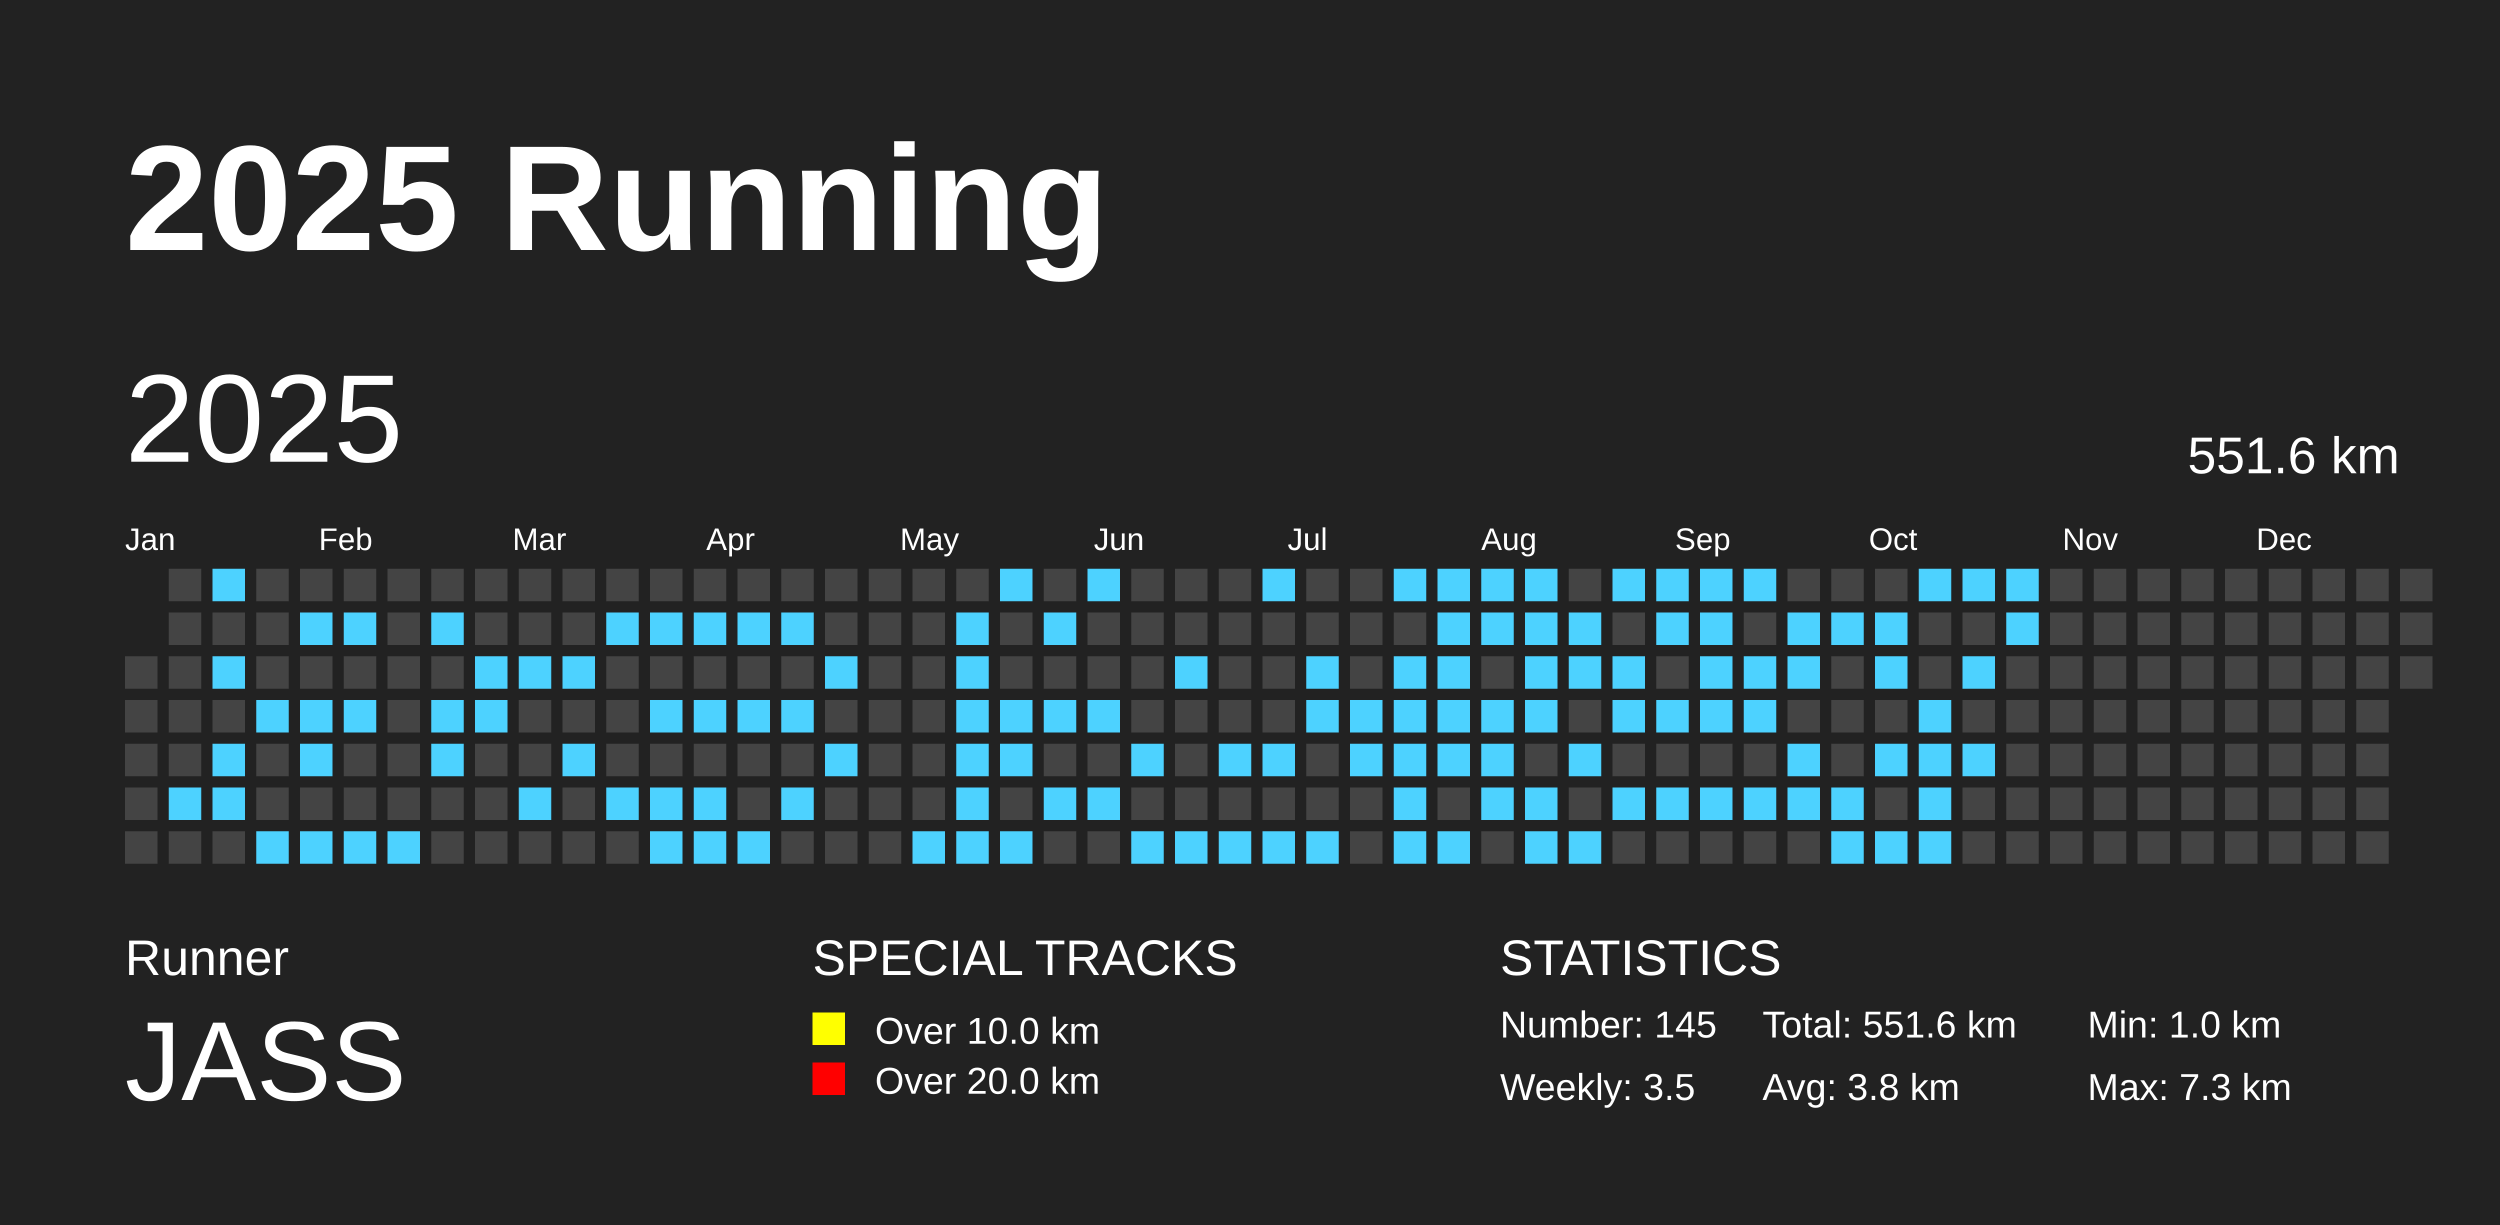
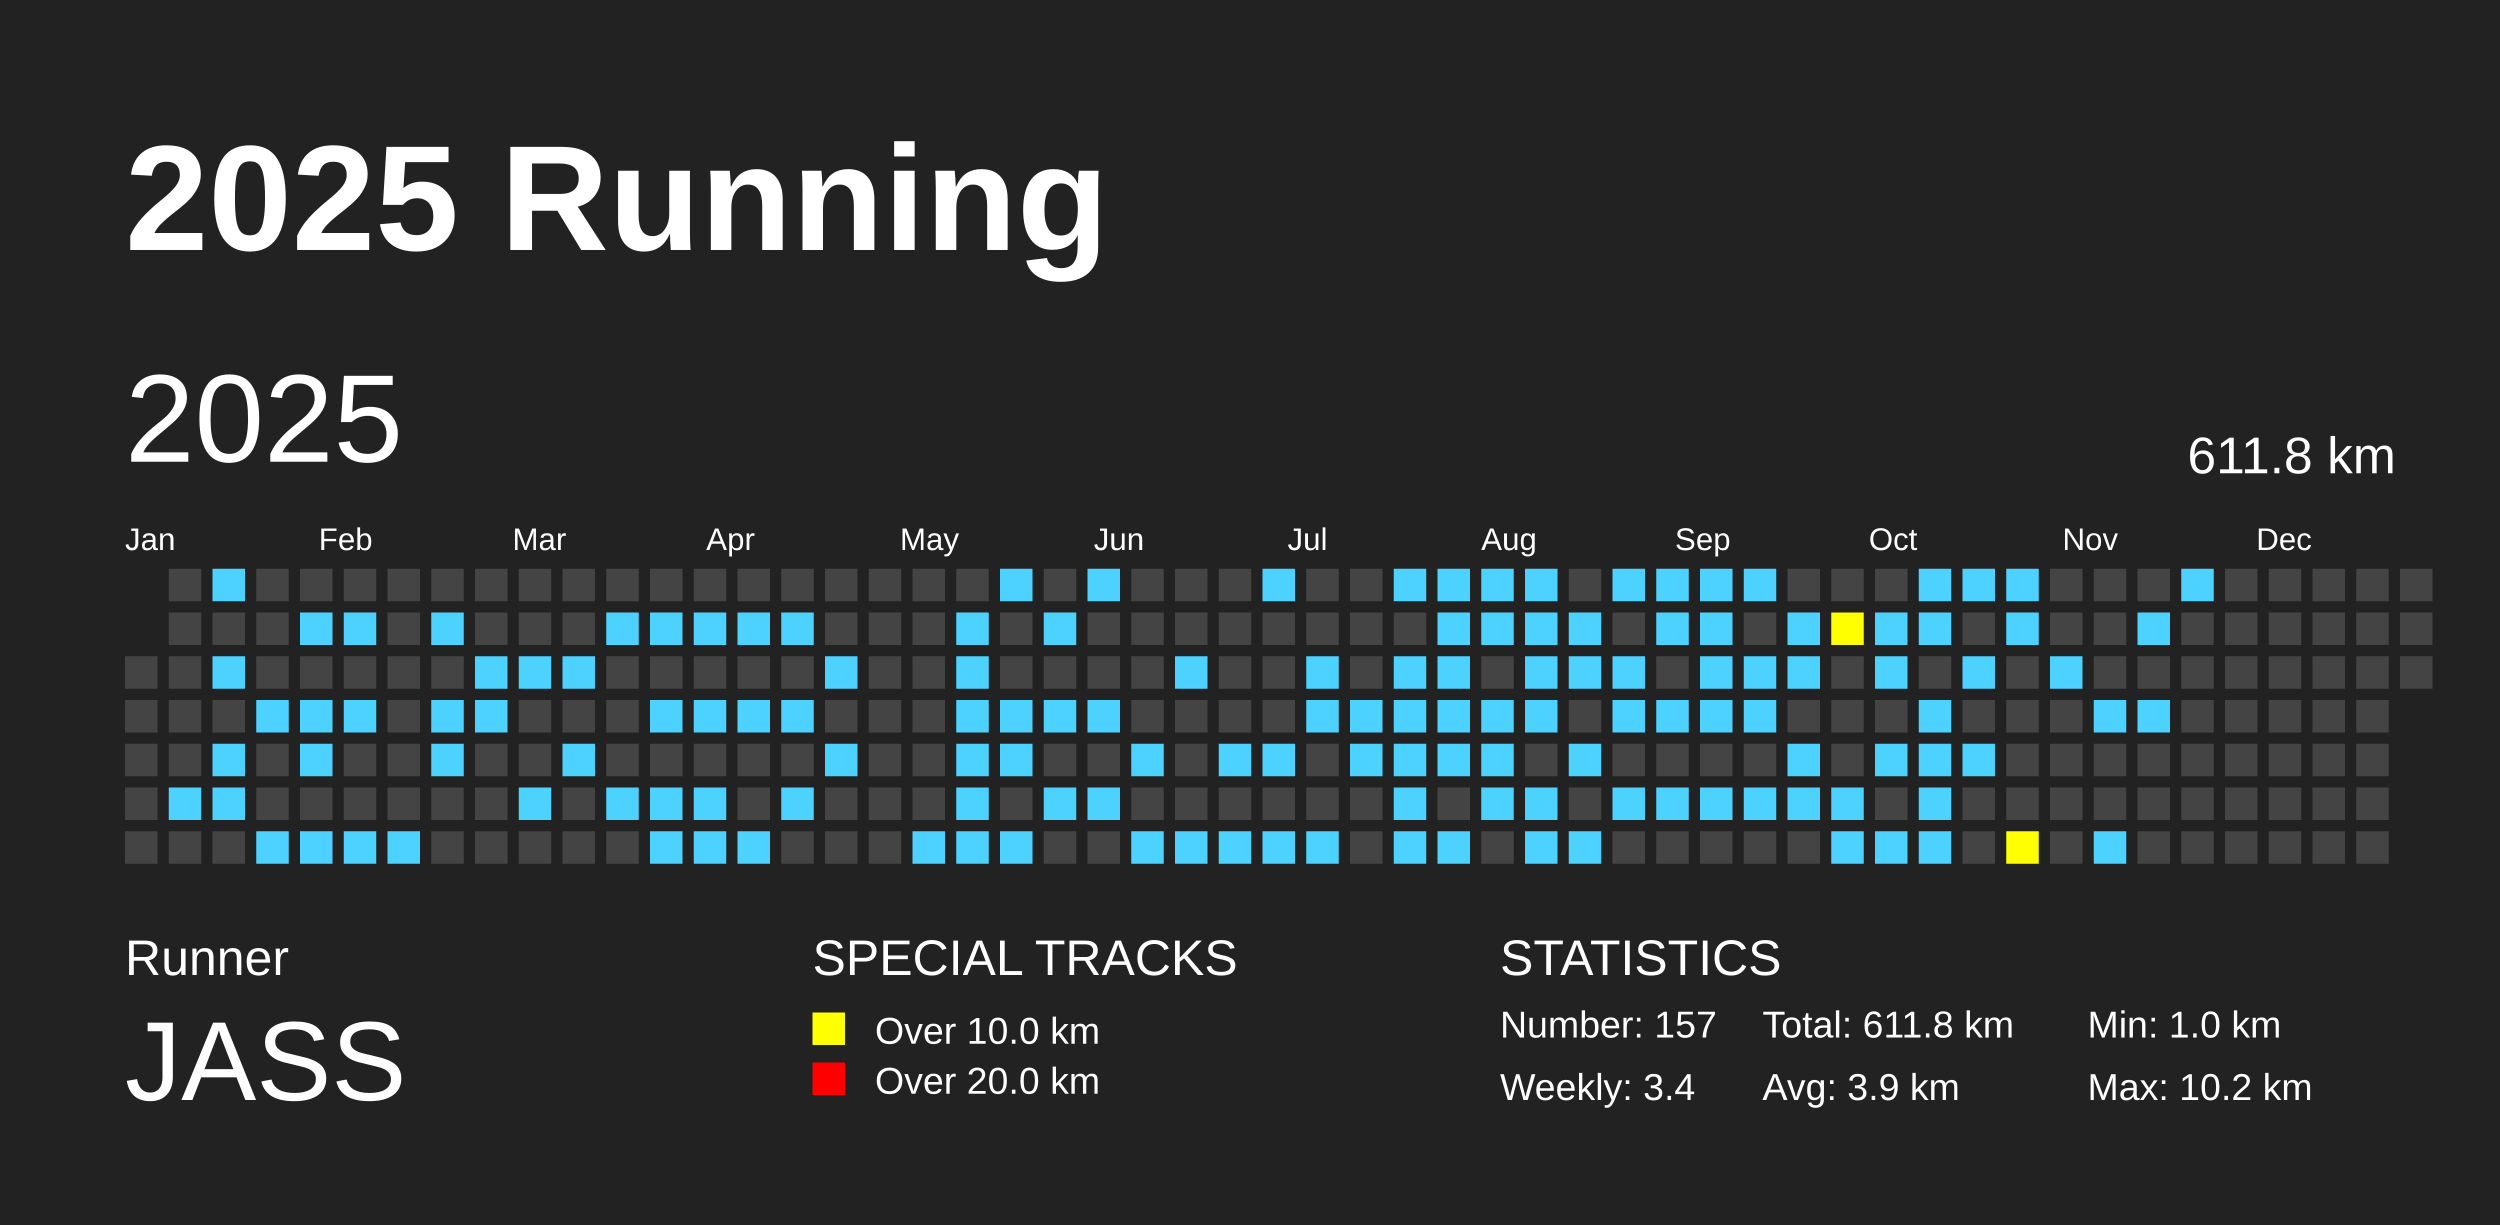
<svg xmlns="http://www.w3.org/2000/svg" baseProfile="full" height="98mm" version="1.1" viewBox="0,0,200,98" width="200mm">
  <defs />
  <rect fill="#222222" height="98" width="200" x="0" y="0" />
  <text fill="#FFFFFF" style="font-size:12px; font-family:Arial; font-weight:bold;" x="10" y="20">2025 Running</text>
  <text fill="#FFFFFF" style="font-size:4px; font-family:Arial" x="10" y="78">Runner</text>
  <text fill="#FFFFFF" style="font-size:9px; font-family:Arial" x="10" y="88">JASS</text>
  <text fill="#FFFFFF" style="font-size:4px; font-family:Arial" x="65" y="78">SPECIAL TRACKS</text>
  <rect fill="yellow" height="2.6" width="2.6" x="65" y="81" />
  <text fill="#FFFFFF" style="font-size:3px; font-family:Arial" x="70" y="83.5">Over 10.0 km</text>
  <rect fill="red" height="2.6" width="2.6" x="65" y="85" />
  <text fill="#FFFFFF" style="font-size:3px; font-family:Arial" x="70" y="87.5">Over 20.0 km</text>
  <text fill="#FFFFFF" style="font-size:4px; font-family:Arial" x="120" y="78">STATISTICS</text>
-   <text fill="#FFFFFF" style="font-size:3px; font-family:Arial" x="120" y="83">Number: 145</text>
-   <text fill="#FFFFFF" style="font-size:3px; font-family:Arial" x="120" y="88">Weekly: 3.5</text>
-   <text fill="#FFFFFF" style="font-size:3px; font-family:Arial" x="141" y="83">Total: 551.6 km</text>
-   <text fill="#FFFFFF" style="font-size:3px; font-family:Arial" x="141" y="88">Avg: 3.8 km</text>
+   <text fill="#FFFFFF" style="font-size:3px; font-family:Arial" x="120" y="83">Number: 157</text>
+   <text fill="#FFFFFF" style="font-size:3px; font-family:Arial" x="120" y="88">Weekly: 3.4</text>
+   <text fill="#FFFFFF" style="font-size:3px; font-family:Arial" x="141" y="83">Total: 611.8 km</text>
+   <text fill="#FFFFFF" style="font-size:3px; font-family:Arial" x="141" y="88">Avg: 3.9 km</text>
  <text fill="#FFFFFF" style="font-size:3px; font-family:Arial" x="167" y="83">Min: 1.0 km</text>
-   <text fill="#FFFFFF" style="font-size:3px; font-family:Arial" x="167" y="88">Max: 7.3 km</text>
+   <text fill="#FFFFFF" style="font-size:3px; font-family:Arial" x="167" y="88">Max: 10.2 km</text>
  <text dominant-baseline="hanging" fill="#FFFFFF" style="font-size:10.0px; font-family:Arial;" x="10" y="30">2025</text>
-   <text dominant-baseline="hanging" fill="#FFFFFF" style="font-size:4.125px; font-family:Arial;" x="175" y="35">551.6 km</text>
+   <text dominant-baseline="hanging" fill="#FFFFFF" style="font-size:4.125px; font-family:Arial;" x="175" y="35">611.8 km</text>
  <text fill="#FFFFFF" style="font-size:2.5px; font-family:Arial" x="10.0" y="44">Jan</text>
  <text fill="#FFFFFF" style="font-size:2.5px; font-family:Arial" x="25.5" y="44">Feb</text>
  <text fill="#FFFFFF" style="font-size:2.5px; font-family:Arial" x="41.0" y="44">Mar</text>
  <text fill="#FFFFFF" style="font-size:2.5px; font-family:Arial" x="56.5" y="44">Apr</text>
  <text fill="#FFFFFF" style="font-size:2.5px; font-family:Arial" x="72.0" y="44">May</text>
  <text fill="#FFFFFF" style="font-size:2.5px; font-family:Arial" x="87.5" y="44">Jun</text>
  <text fill="#FFFFFF" style="font-size:2.5px; font-family:Arial" x="103.0" y="44">Jul</text>
  <text fill="#FFFFFF" style="font-size:2.5px; font-family:Arial" x="118.5" y="44">Aug</text>
  <text fill="#FFFFFF" style="font-size:2.5px; font-family:Arial" x="134.0" y="44">Sep</text>
  <text fill="#FFFFFF" style="font-size:2.5px; font-family:Arial" x="149.5" y="44">Oct</text>
  <text fill="#FFFFFF" style="font-size:2.5px; font-family:Arial" x="165.0" y="44">Nov</text>
  <text fill="#FFFFFF" style="font-size:2.5px; font-family:Arial" x="180.5" y="44">Dec</text>
  <rect fill="#444444" height="2.6" width="2.6" x="10.0" y="52.5" />
  <rect fill="#444444" height="2.6" width="2.6" x="10.0" y="56.0" />
  <rect fill="#444444" height="2.6" width="2.6" x="10.0" y="59.5" />
  <rect fill="#444444" height="2.6" width="2.6" x="10.0" y="63.0" />
  <rect fill="#444444" height="2.6" width="2.6" x="10.0" y="66.5" />
  <rect fill="#444444" height="2.6" width="2.6" x="13.5" y="45.5" />
  <rect fill="#444444" height="2.6" width="2.6" x="13.5" y="49.0" />
  <rect fill="#444444" height="2.6" width="2.6" x="13.5" y="52.5" />
  <rect fill="#444444" height="2.6" width="2.6" x="13.5" y="56.0" />
  <rect fill="#444444" height="2.6" width="2.6" x="13.5" y="59.5" />
  <rect fill="#4DD2FF" height="2.6" width="2.6" x="13.5" y="63.0" />
  <rect fill="#444444" height="2.6" width="2.6" x="13.5" y="66.5" />
  <rect fill="#4DD2FF" height="2.6" width="2.6" x="17.0" y="45.5" />
  <rect fill="#444444" height="2.6" width="2.6" x="17.0" y="49.0" />
  <rect fill="#4DD2FF" height="2.6" width="2.6" x="17.0" y="52.5" />
  <rect fill="#444444" height="2.6" width="2.6" x="17.0" y="56.0" />
  <rect fill="#4DD2FF" height="2.6" width="2.6" x="17.0" y="59.5" />
  <rect fill="#4DD2FF" height="2.6" width="2.6" x="17.0" y="63.0" />
  <rect fill="#444444" height="2.6" width="2.6" x="17.0" y="66.5" />
  <rect fill="#444444" height="2.6" width="2.6" x="20.5" y="45.5" />
  <rect fill="#444444" height="2.6" width="2.6" x="20.5" y="49.0" />
  <rect fill="#444444" height="2.6" width="2.6" x="20.5" y="52.5" />
  <rect fill="#4DD2FF" height="2.6" width="2.6" x="20.5" y="56.0" />
  <rect fill="#444444" height="2.6" width="2.6" x="20.5" y="59.5" />
  <rect fill="#444444" height="2.6" width="2.6" x="20.5" y="63.0" />
  <rect fill="#4DD2FF" height="2.6" width="2.6" x="20.5" y="66.5" />
  <rect fill="#444444" height="2.6" width="2.6" x="24.0" y="45.5" />
  <rect fill="#4DD2FF" height="2.6" width="2.6" x="24.0" y="49.0" />
  <rect fill="#444444" height="2.6" width="2.6" x="24.0" y="52.5" />
  <rect fill="#4DD2FF" height="2.6" width="2.6" x="24.0" y="56.0" />
  <rect fill="#4DD2FF" height="2.6" width="2.6" x="24.0" y="59.5" />
  <rect fill="#444444" height="2.6" width="2.6" x="24.0" y="63.0" />
  <rect fill="#4DD2FF" height="2.6" width="2.6" x="24.0" y="66.5" />
  <rect fill="#444444" height="2.6" width="2.6" x="27.5" y="45.5" />
  <rect fill="#4DD2FF" height="2.6" width="2.6" x="27.5" y="49.0" />
  <rect fill="#444444" height="2.6" width="2.6" x="27.5" y="52.5" />
  <rect fill="#4DD2FF" height="2.6" width="2.6" x="27.5" y="56.0" />
  <rect fill="#444444" height="2.6" width="2.6" x="27.5" y="59.5" />
  <rect fill="#444444" height="2.6" width="2.6" x="27.5" y="63.0" />
  <rect fill="#4DD2FF" height="2.6" width="2.6" x="27.5" y="66.5" />
  <rect fill="#444444" height="2.6" width="2.6" x="31.0" y="45.5" />
  <rect fill="#444444" height="2.6" width="2.6" x="31.0" y="49.0" />
  <rect fill="#444444" height="2.6" width="2.6" x="31.0" y="52.5" />
  <rect fill="#444444" height="2.6" width="2.6" x="31.0" y="56.0" />
  <rect fill="#444444" height="2.6" width="2.6" x="31.0" y="59.5" />
  <rect fill="#444444" height="2.6" width="2.6" x="31.0" y="63.0" />
  <rect fill="#4DD2FF" height="2.6" width="2.6" x="31.0" y="66.5" />
  <rect fill="#444444" height="2.6" width="2.6" x="34.5" y="45.5" />
  <rect fill="#4DD2FF" height="2.6" width="2.6" x="34.5" y="49.0" />
  <rect fill="#444444" height="2.6" width="2.6" x="34.5" y="52.5" />
  <rect fill="#4DD2FF" height="2.6" width="2.6" x="34.5" y="56.0" />
  <rect fill="#4DD2FF" height="2.6" width="2.6" x="34.5" y="59.5" />
  <rect fill="#444444" height="2.6" width="2.6" x="34.5" y="63.0" />
  <rect fill="#444444" height="2.6" width="2.6" x="34.5" y="66.5" />
  <rect fill="#444444" height="2.6" width="2.6" x="38.0" y="45.5" />
  <rect fill="#444444" height="2.6" width="2.6" x="38.0" y="49.0" />
  <rect fill="#4DD2FF" height="2.6" width="2.6" x="38.0" y="52.5" />
  <rect fill="#4DD2FF" height="2.6" width="2.6" x="38.0" y="56.0" />
  <rect fill="#444444" height="2.6" width="2.6" x="38.0" y="59.5" />
  <rect fill="#444444" height="2.6" width="2.6" x="38.0" y="63.0" />
  <rect fill="#444444" height="2.6" width="2.6" x="38.0" y="66.5" />
  <rect fill="#444444" height="2.6" width="2.6" x="41.5" y="45.5" />
  <rect fill="#444444" height="2.6" width="2.6" x="41.5" y="49.0" />
  <rect fill="#4DD2FF" height="2.6" width="2.6" x="41.5" y="52.5" />
  <rect fill="#444444" height="2.6" width="2.6" x="41.5" y="56.0" />
  <rect fill="#444444" height="2.6" width="2.6" x="41.5" y="59.5" />
  <rect fill="#4DD2FF" height="2.6" width="2.6" x="41.5" y="63.0" />
  <rect fill="#444444" height="2.6" width="2.6" x="41.5" y="66.5" />
  <rect fill="#444444" height="2.6" width="2.6" x="45.0" y="45.5" />
  <rect fill="#444444" height="2.6" width="2.6" x="45.0" y="49.0" />
  <rect fill="#4DD2FF" height="2.6" width="2.6" x="45.0" y="52.5" />
  <rect fill="#444444" height="2.6" width="2.6" x="45.0" y="56.0" />
  <rect fill="#4DD2FF" height="2.6" width="2.6" x="45.0" y="59.5" />
  <rect fill="#444444" height="2.6" width="2.6" x="45.0" y="63.0" />
  <rect fill="#444444" height="2.6" width="2.6" x="45.0" y="66.5" />
  <rect fill="#444444" height="2.6" width="2.6" x="48.5" y="45.5" />
  <rect fill="#4DD2FF" height="2.6" width="2.6" x="48.5" y="49.0" />
  <rect fill="#444444" height="2.6" width="2.6" x="48.5" y="52.5" />
  <rect fill="#444444" height="2.6" width="2.6" x="48.5" y="56.0" />
  <rect fill="#444444" height="2.6" width="2.6" x="48.5" y="59.5" />
  <rect fill="#4DD2FF" height="2.6" width="2.6" x="48.5" y="63.0" />
  <rect fill="#444444" height="2.6" width="2.6" x="48.5" y="66.5" />
  <rect fill="#444444" height="2.6" width="2.6" x="52.0" y="45.5" />
  <rect fill="#4DD2FF" height="2.6" width="2.6" x="52.0" y="49.0" />
  <rect fill="#444444" height="2.6" width="2.6" x="52.0" y="52.5" />
  <rect fill="#4DD2FF" height="2.6" width="2.6" x="52.0" y="56.0" />
  <rect fill="#444444" height="2.6" width="2.6" x="52.0" y="59.5" />
  <rect fill="#4DD2FF" height="2.6" width="2.6" x="52.0" y="63.0" />
  <rect fill="#4DD2FF" height="2.6" width="2.6" x="52.0" y="66.5" />
  <rect fill="#444444" height="2.6" width="2.6" x="55.5" y="45.5" />
  <rect fill="#4DD2FF" height="2.6" width="2.6" x="55.5" y="49.0" />
  <rect fill="#444444" height="2.6" width="2.6" x="55.5" y="52.5" />
  <rect fill="#4DD2FF" height="2.6" width="2.6" x="55.5" y="56.0" />
  <rect fill="#444444" height="2.6" width="2.6" x="55.5" y="59.5" />
  <rect fill="#4DD2FF" height="2.6" width="2.6" x="55.5" y="63.0" />
  <rect fill="#4DD2FF" height="2.6" width="2.6" x="55.5" y="66.5" />
  <rect fill="#444444" height="2.6" width="2.6" x="59.0" y="45.5" />
  <rect fill="#4DD2FF" height="2.6" width="2.6" x="59.0" y="49.0" />
  <rect fill="#444444" height="2.6" width="2.6" x="59.0" y="52.5" />
  <rect fill="#4DD2FF" height="2.6" width="2.6" x="59.0" y="56.0" />
  <rect fill="#444444" height="2.6" width="2.6" x="59.0" y="59.5" />
  <rect fill="#444444" height="2.6" width="2.6" x="59.0" y="63.0" />
  <rect fill="#4DD2FF" height="2.6" width="2.6" x="59.0" y="66.5" />
  <rect fill="#444444" height="2.6" width="2.6" x="62.5" y="45.5" />
  <rect fill="#4DD2FF" height="2.6" width="2.6" x="62.5" y="49.0" />
  <rect fill="#444444" height="2.6" width="2.6" x="62.5" y="52.5" />
  <rect fill="#4DD2FF" height="2.6" width="2.6" x="62.5" y="56.0" />
  <rect fill="#444444" height="2.6" width="2.6" x="62.5" y="59.5" />
  <rect fill="#4DD2FF" height="2.6" width="2.6" x="62.5" y="63.0" />
  <rect fill="#444444" height="2.6" width="2.6" x="62.5" y="66.5" />
  <rect fill="#444444" height="2.6" width="2.6" x="66.0" y="45.5" />
  <rect fill="#444444" height="2.6" width="2.6" x="66.0" y="49.0" />
  <rect fill="#4DD2FF" height="2.6" width="2.6" x="66.0" y="52.5" />
  <rect fill="#444444" height="2.6" width="2.6" x="66.0" y="56.0" />
  <rect fill="#4DD2FF" height="2.6" width="2.6" x="66.0" y="59.5" />
  <rect fill="#444444" height="2.6" width="2.6" x="66.0" y="63.0" />
  <rect fill="#444444" height="2.6" width="2.6" x="66.0" y="66.5" />
  <rect fill="#444444" height="2.6" width="2.6" x="69.5" y="45.5" />
  <rect fill="#444444" height="2.6" width="2.6" x="69.5" y="49.0" />
  <rect fill="#444444" height="2.6" width="2.6" x="69.5" y="52.5" />
  <rect fill="#444444" height="2.6" width="2.6" x="69.5" y="56.0" />
  <rect fill="#444444" height="2.6" width="2.6" x="69.5" y="59.5" />
  <rect fill="#444444" height="2.6" width="2.6" x="69.5" y="63.0" />
  <rect fill="#444444" height="2.6" width="2.6" x="69.5" y="66.5" />
  <rect fill="#444444" height="2.6" width="2.6" x="73.0" y="45.5" />
  <rect fill="#444444" height="2.6" width="2.6" x="73.0" y="49.0" />
  <rect fill="#444444" height="2.6" width="2.6" x="73.0" y="52.5" />
  <rect fill="#444444" height="2.6" width="2.6" x="73.0" y="56.0" />
  <rect fill="#444444" height="2.6" width="2.6" x="73.0" y="59.5" />
  <rect fill="#444444" height="2.6" width="2.6" x="73.0" y="63.0" />
  <rect fill="#4DD2FF" height="2.6" width="2.6" x="73.0" y="66.5" />
  <rect fill="#444444" height="2.6" width="2.6" x="76.5" y="45.5" />
  <rect fill="#4DD2FF" height="2.6" width="2.6" x="76.5" y="49.0" />
  <rect fill="#4DD2FF" height="2.6" width="2.6" x="76.5" y="52.5" />
  <rect fill="#4DD2FF" height="2.6" width="2.6" x="76.5" y="56.0" />
  <rect fill="#4DD2FF" height="2.6" width="2.6" x="76.5" y="59.5" />
  <rect fill="#4DD2FF" height="2.6" width="2.6" x="76.5" y="63.0" />
  <rect fill="#4DD2FF" height="2.6" width="2.6" x="76.5" y="66.5" />
  <rect fill="#4DD2FF" height="2.6" width="2.6" x="80.0" y="45.5" />
  <rect fill="#444444" height="2.6" width="2.6" x="80.0" y="49.0" />
  <rect fill="#444444" height="2.6" width="2.6" x="80.0" y="52.5" />
  <rect fill="#4DD2FF" height="2.6" width="2.6" x="80.0" y="56.0" />
  <rect fill="#4DD2FF" height="2.6" width="2.6" x="80.0" y="59.5" />
  <rect fill="#444444" height="2.6" width="2.6" x="80.0" y="63.0" />
  <rect fill="#4DD2FF" height="2.6" width="2.6" x="80.0" y="66.5" />
  <rect fill="#444444" height="2.6" width="2.6" x="83.5" y="45.5" />
  <rect fill="#4DD2FF" height="2.6" width="2.6" x="83.5" y="49.0" />
  <rect fill="#444444" height="2.6" width="2.6" x="83.5" y="52.5" />
  <rect fill="#4DD2FF" height="2.6" width="2.6" x="83.5" y="56.0" />
  <rect fill="#444444" height="2.6" width="2.6" x="83.5" y="59.5" />
  <rect fill="#4DD2FF" height="2.6" width="2.6" x="83.5" y="63.0" />
  <rect fill="#444444" height="2.6" width="2.6" x="83.5" y="66.5" />
  <rect fill="#4DD2FF" height="2.6" width="2.6" x="87.0" y="45.5" />
  <rect fill="#444444" height="2.6" width="2.6" x="87.0" y="49.0" />
  <rect fill="#444444" height="2.6" width="2.6" x="87.0" y="52.5" />
  <rect fill="#4DD2FF" height="2.6" width="2.6" x="87.0" y="56.0" />
  <rect fill="#444444" height="2.6" width="2.6" x="87.0" y="59.5" />
  <rect fill="#4DD2FF" height="2.6" width="2.6" x="87.0" y="63.0" />
  <rect fill="#444444" height="2.6" width="2.6" x="87.0" y="66.5" />
  <rect fill="#444444" height="2.6" width="2.6" x="90.5" y="45.5" />
  <rect fill="#444444" height="2.6" width="2.6" x="90.5" y="49.0" />
  <rect fill="#444444" height="2.6" width="2.6" x="90.5" y="52.5" />
  <rect fill="#444444" height="2.6" width="2.6" x="90.5" y="56.0" />
  <rect fill="#4DD2FF" height="2.6" width="2.6" x="90.5" y="59.5" />
  <rect fill="#444444" height="2.6" width="2.6" x="90.5" y="63.0" />
  <rect fill="#4DD2FF" height="2.6" width="2.6" x="90.5" y="66.5" />
  <rect fill="#444444" height="2.6" width="2.6" x="94.0" y="45.5" />
  <rect fill="#444444" height="2.6" width="2.6" x="94.0" y="49.0" />
  <rect fill="#4DD2FF" height="2.6" width="2.6" x="94.0" y="52.5" />
  <rect fill="#444444" height="2.6" width="2.6" x="94.0" y="56.0" />
  <rect fill="#444444" height="2.6" width="2.6" x="94.0" y="59.5" />
  <rect fill="#444444" height="2.6" width="2.6" x="94.0" y="63.0" />
  <rect fill="#4DD2FF" height="2.6" width="2.6" x="94.0" y="66.5" />
  <rect fill="#444444" height="2.6" width="2.6" x="97.5" y="45.5" />
  <rect fill="#444444" height="2.6" width="2.6" x="97.5" y="49.0" />
  <rect fill="#444444" height="2.6" width="2.6" x="97.5" y="52.5" />
  <rect fill="#444444" height="2.6" width="2.6" x="97.5" y="56.0" />
  <rect fill="#4DD2FF" height="2.6" width="2.6" x="97.5" y="59.5" />
  <rect fill="#444444" height="2.6" width="2.6" x="97.5" y="63.0" />
  <rect fill="#4DD2FF" height="2.6" width="2.6" x="97.5" y="66.5" />
  <rect fill="#4DD2FF" height="2.6" width="2.6" x="101.0" y="45.5" />
  <rect fill="#444444" height="2.6" width="2.6" x="101.0" y="49.0" />
  <rect fill="#444444" height="2.6" width="2.6" x="101.0" y="52.5" />
  <rect fill="#444444" height="2.6" width="2.6" x="101.0" y="56.0" />
  <rect fill="#4DD2FF" height="2.6" width="2.6" x="101.0" y="59.5" />
  <rect fill="#444444" height="2.6" width="2.6" x="101.0" y="63.0" />
  <rect fill="#4DD2FF" height="2.6" width="2.6" x="101.0" y="66.5" />
  <rect fill="#444444" height="2.6" width="2.6" x="104.5" y="45.5" />
  <rect fill="#444444" height="2.6" width="2.6" x="104.5" y="49.0" />
  <rect fill="#4DD2FF" height="2.6" width="2.6" x="104.5" y="52.5" />
  <rect fill="#4DD2FF" height="2.6" width="2.6" x="104.5" y="56.0" />
  <rect fill="#444444" height="2.6" width="2.6" x="104.5" y="59.5" />
  <rect fill="#444444" height="2.6" width="2.6" x="104.5" y="63.0" />
  <rect fill="#4DD2FF" height="2.6" width="2.6" x="104.5" y="66.5" />
  <rect fill="#444444" height="2.6" width="2.6" x="108.0" y="45.5" />
  <rect fill="#444444" height="2.6" width="2.6" x="108.0" y="49.0" />
  <rect fill="#444444" height="2.6" width="2.6" x="108.0" y="52.5" />
  <rect fill="#4DD2FF" height="2.6" width="2.6" x="108.0" y="56.0" />
  <rect fill="#4DD2FF" height="2.6" width="2.6" x="108.0" y="59.5" />
  <rect fill="#444444" height="2.6" width="2.6" x="108.0" y="63.0" />
  <rect fill="#444444" height="2.6" width="2.6" x="108.0" y="66.5" />
  <rect fill="#4DD2FF" height="2.6" width="2.6" x="111.5" y="45.5" />
  <rect fill="#444444" height="2.6" width="2.6" x="111.5" y="49.0" />
  <rect fill="#4DD2FF" height="2.6" width="2.6" x="111.5" y="52.5" />
  <rect fill="#4DD2FF" height="2.6" width="2.6" x="111.5" y="56.0" />
  <rect fill="#4DD2FF" height="2.6" width="2.6" x="111.5" y="59.5" />
  <rect fill="#4DD2FF" height="2.6" width="2.6" x="111.5" y="63.0" />
  <rect fill="#4DD2FF" height="2.6" width="2.6" x="111.5" y="66.5" />
  <rect fill="#4DD2FF" height="2.6" width="2.6" x="115.0" y="45.5" />
  <rect fill="#4DD2FF" height="2.6" width="2.6" x="115.0" y="49.0" />
  <rect fill="#4DD2FF" height="2.6" width="2.6" x="115.0" y="52.5" />
  <rect fill="#4DD2FF" height="2.6" width="2.6" x="115.0" y="56.0" />
  <rect fill="#4DD2FF" height="2.6" width="2.6" x="115.0" y="59.5" />
  <rect fill="#444444" height="2.6" width="2.6" x="115.0" y="63.0" />
  <rect fill="#4DD2FF" height="2.6" width="2.6" x="115.0" y="66.5" />
  <rect fill="#4DD2FF" height="2.6" width="2.6" x="118.5" y="45.5" />
  <rect fill="#4DD2FF" height="2.6" width="2.6" x="118.5" y="49.0" />
  <rect fill="#444444" height="2.6" width="2.6" x="118.5" y="52.5" />
  <rect fill="#4DD2FF" height="2.6" width="2.6" x="118.5" y="56.0" />
  <rect fill="#4DD2FF" height="2.6" width="2.6" x="118.5" y="59.5" />
  <rect fill="#4DD2FF" height="2.6" width="2.6" x="118.5" y="63.0" />
  <rect fill="#444444" height="2.6" width="2.6" x="118.5" y="66.5" />
  <rect fill="#4DD2FF" height="2.6" width="2.6" x="122.0" y="45.5" />
  <rect fill="#4DD2FF" height="2.6" width="2.6" x="122.0" y="49.0" />
  <rect fill="#4DD2FF" height="2.6" width="2.6" x="122.0" y="52.5" />
  <rect fill="#4DD2FF" height="2.6" width="2.6" x="122.0" y="56.0" />
  <rect fill="#444444" height="2.6" width="2.6" x="122.0" y="59.5" />
  <rect fill="#4DD2FF" height="2.6" width="2.6" x="122.0" y="63.0" />
  <rect fill="#4DD2FF" height="2.6" width="2.6" x="122.0" y="66.5" />
  <rect fill="#444444" height="2.6" width="2.6" x="125.5" y="45.5" />
  <rect fill="#4DD2FF" height="2.6" width="2.6" x="125.5" y="49.0" />
  <rect fill="#4DD2FF" height="2.6" width="2.6" x="125.5" y="52.5" />
  <rect fill="#444444" height="2.6" width="2.6" x="125.5" y="56.0" />
  <rect fill="#4DD2FF" height="2.6" width="2.6" x="125.5" y="59.5" />
  <rect fill="#444444" height="2.6" width="2.6" x="125.5" y="63.0" />
  <rect fill="#4DD2FF" height="2.6" width="2.6" x="125.5" y="66.5" />
  <rect fill="#4DD2FF" height="2.6" width="2.6" x="129.0" y="45.5" />
  <rect fill="#444444" height="2.6" width="2.6" x="129.0" y="49.0" />
  <rect fill="#4DD2FF" height="2.6" width="2.6" x="129.0" y="52.5" />
  <rect fill="#4DD2FF" height="2.6" width="2.6" x="129.0" y="56.0" />
  <rect fill="#444444" height="2.6" width="2.6" x="129.0" y="59.5" />
  <rect fill="#4DD2FF" height="2.6" width="2.6" x="129.0" y="63.0" />
  <rect fill="#444444" height="2.6" width="2.6" x="129.0" y="66.5" />
  <rect fill="#4DD2FF" height="2.6" width="2.6" x="132.5" y="45.5" />
  <rect fill="#4DD2FF" height="2.6" width="2.6" x="132.5" y="49.0" />
  <rect fill="#444444" height="2.6" width="2.6" x="132.5" y="52.5" />
  <rect fill="#4DD2FF" height="2.6" width="2.6" x="132.5" y="56.0" />
  <rect fill="#444444" height="2.6" width="2.6" x="132.5" y="59.5" />
  <rect fill="#4DD2FF" height="2.6" width="2.6" x="132.5" y="63.0" />
  <rect fill="#444444" height="2.6" width="2.6" x="132.5" y="66.5" />
  <rect fill="#4DD2FF" height="2.6" width="2.6" x="136.0" y="45.5" />
  <rect fill="#4DD2FF" height="2.6" width="2.6" x="136.0" y="49.0" />
  <rect fill="#4DD2FF" height="2.6" width="2.6" x="136.0" y="52.5" />
  <rect fill="#4DD2FF" height="2.6" width="2.6" x="136.0" y="56.0" />
  <rect fill="#444444" height="2.6" width="2.6" x="136.0" y="59.5" />
  <rect fill="#4DD2FF" height="2.6" width="2.6" x="136.0" y="63.0" />
  <rect fill="#444444" height="2.6" width="2.6" x="136.0" y="66.5" />
  <rect fill="#4DD2FF" height="2.6" width="2.6" x="139.5" y="45.5" />
  <rect fill="#444444" height="2.6" width="2.6" x="139.5" y="49.0" />
  <rect fill="#4DD2FF" height="2.6" width="2.6" x="139.5" y="52.5" />
  <rect fill="#4DD2FF" height="2.6" width="2.6" x="139.5" y="56.0" />
  <rect fill="#444444" height="2.6" width="2.6" x="139.5" y="59.5" />
  <rect fill="#4DD2FF" height="2.6" width="2.6" x="139.5" y="63.0" />
  <rect fill="#444444" height="2.6" width="2.6" x="139.5" y="66.5" />
  <rect fill="#444444" height="2.6" width="2.6" x="143.0" y="45.5" />
  <rect fill="#4DD2FF" height="2.6" width="2.6" x="143.0" y="49.0" />
  <rect fill="#4DD2FF" height="2.6" width="2.6" x="143.0" y="52.5" />
  <rect fill="#444444" height="2.6" width="2.6" x="143.0" y="56.0" />
  <rect fill="#4DD2FF" height="2.6" width="2.6" x="143.0" y="59.5" />
  <rect fill="#4DD2FF" height="2.6" width="2.6" x="143.0" y="63.0" />
  <rect fill="#444444" height="2.6" width="2.6" x="143.0" y="66.5" />
  <rect fill="#444444" height="2.6" width="2.6" x="146.5" y="45.5" />
-   <rect fill="#4DD2FF" height="2.6" width="2.6" x="146.5" y="49.0" />
+   <rect fill="yellow" height="2.6" width="2.6" x="146.5" y="49.0" />
  <rect fill="#444444" height="2.6" width="2.6" x="146.5" y="52.5" />
  <rect fill="#444444" height="2.6" width="2.6" x="146.5" y="56.0" />
  <rect fill="#444444" height="2.6" width="2.6" x="146.5" y="59.5" />
  <rect fill="#4DD2FF" height="2.6" width="2.6" x="146.5" y="63.0" />
  <rect fill="#4DD2FF" height="2.6" width="2.6" x="146.5" y="66.5" />
  <rect fill="#444444" height="2.6" width="2.6" x="150.0" y="45.5" />
  <rect fill="#4DD2FF" height="2.6" width="2.6" x="150.0" y="49.0" />
  <rect fill="#4DD2FF" height="2.6" width="2.6" x="150.0" y="52.5" />
  <rect fill="#444444" height="2.6" width="2.6" x="150.0" y="56.0" />
  <rect fill="#4DD2FF" height="2.6" width="2.6" x="150.0" y="59.5" />
  <rect fill="#444444" height="2.6" width="2.6" x="150.0" y="63.0" />
  <rect fill="#4DD2FF" height="2.6" width="2.6" x="150.0" y="66.5" />
  <rect fill="#4DD2FF" height="2.6" width="2.6" x="153.5" y="45.5" />
-   <rect fill="#444444" height="2.6" width="2.6" x="153.5" y="49.0" />
+   <rect fill="#4DD2FF" height="2.6" width="2.6" x="153.5" y="49.0" />
  <rect fill="#444444" height="2.6" width="2.6" x="153.5" y="52.5" />
  <rect fill="#4DD2FF" height="2.6" width="2.6" x="153.5" y="56.0" />
  <rect fill="#4DD2FF" height="2.6" width="2.6" x="153.5" y="59.5" />
  <rect fill="#4DD2FF" height="2.6" width="2.6" x="153.5" y="63.0" />
  <rect fill="#4DD2FF" height="2.6" width="2.6" x="153.5" y="66.5" />
  <rect fill="#4DD2FF" height="2.6" width="2.6" x="157.0" y="45.5" />
  <rect fill="#444444" height="2.6" width="2.6" x="157.0" y="49.0" />
  <rect fill="#4DD2FF" height="2.6" width="2.6" x="157.0" y="52.5" />
  <rect fill="#444444" height="2.6" width="2.6" x="157.0" y="56.0" />
  <rect fill="#4DD2FF" height="2.6" width="2.6" x="157.0" y="59.5" />
  <rect fill="#444444" height="2.6" width="2.6" x="157.0" y="63.0" />
  <rect fill="#444444" height="2.6" width="2.6" x="157.0" y="66.5" />
  <rect fill="#4DD2FF" height="2.6" width="2.6" x="160.5" y="45.5" />
  <rect fill="#4DD2FF" height="2.6" width="2.6" x="160.5" y="49.0" />
  <rect fill="#444444" height="2.6" width="2.6" x="160.5" y="52.5" />
  <rect fill="#444444" height="2.6" width="2.6" x="160.5" y="56.0" />
  <rect fill="#444444" height="2.6" width="2.6" x="160.5" y="59.5" />
  <rect fill="#444444" height="2.6" width="2.6" x="160.5" y="63.0" />
-   <rect fill="#444444" height="2.6" width="2.6" x="160.5" y="66.5" />
+   <rect fill="yellow" height="2.6" width="2.6" x="160.5" y="66.5" />
  <rect fill="#444444" height="2.6" width="2.6" x="164.0" y="45.5" />
  <rect fill="#444444" height="2.6" width="2.6" x="164.0" y="49.0" />
-   <rect fill="#444444" height="2.6" width="2.6" x="164.0" y="52.5" />
+   <rect fill="#4DD2FF" height="2.6" width="2.6" x="164.0" y="52.5" />
  <rect fill="#444444" height="2.6" width="2.6" x="164.0" y="56.0" />
  <rect fill="#444444" height="2.6" width="2.6" x="164.0" y="59.5" />
  <rect fill="#444444" height="2.6" width="2.6" x="164.0" y="63.0" />
  <rect fill="#444444" height="2.6" width="2.6" x="164.0" y="66.5" />
  <rect fill="#444444" height="2.6" width="2.6" x="167.5" y="45.5" />
  <rect fill="#444444" height="2.6" width="2.6" x="167.5" y="49.0" />
  <rect fill="#444444" height="2.6" width="2.6" x="167.5" y="52.5" />
-   <rect fill="#444444" height="2.6" width="2.6" x="167.5" y="56.0" />
+   <rect fill="#4DD2FF" height="2.6" width="2.6" x="167.5" y="56.0" />
  <rect fill="#444444" height="2.6" width="2.6" x="167.5" y="59.5" />
  <rect fill="#444444" height="2.6" width="2.6" x="167.5" y="63.0" />
-   <rect fill="#444444" height="2.6" width="2.6" x="167.5" y="66.5" />
+   <rect fill="#4DD2FF" height="2.6" width="2.6" x="167.5" y="66.5" />
  <rect fill="#444444" height="2.6" width="2.6" x="171.0" y="45.5" />
-   <rect fill="#444444" height="2.6" width="2.6" x="171.0" y="49.0" />
+   <rect fill="#4DD2FF" height="2.6" width="2.6" x="171.0" y="49.0" />
  <rect fill="#444444" height="2.6" width="2.6" x="171.0" y="52.5" />
-   <rect fill="#444444" height="2.6" width="2.6" x="171.0" y="56.0" />
+   <rect fill="#4DD2FF" height="2.6" width="2.6" x="171.0" y="56.0" />
  <rect fill="#444444" height="2.6" width="2.6" x="171.0" y="59.5" />
  <rect fill="#444444" height="2.6" width="2.6" x="171.0" y="63.0" />
  <rect fill="#444444" height="2.6" width="2.6" x="171.0" y="66.5" />
-   <rect fill="#444444" height="2.6" width="2.6" x="174.5" y="45.5" />
+   <rect fill="#4DD2FF" height="2.6" width="2.6" x="174.5" y="45.5" />
  <rect fill="#444444" height="2.6" width="2.6" x="174.5" y="49.0" />
  <rect fill="#444444" height="2.6" width="2.6" x="174.5" y="52.5" />
  <rect fill="#444444" height="2.6" width="2.6" x="174.5" y="56.0" />
  <rect fill="#444444" height="2.6" width="2.6" x="174.5" y="59.5" />
  <rect fill="#444444" height="2.6" width="2.6" x="174.5" y="63.0" />
  <rect fill="#444444" height="2.6" width="2.6" x="174.5" y="66.5" />
  <rect fill="#444444" height="2.6" width="2.6" x="178.0" y="45.5" />
  <rect fill="#444444" height="2.6" width="2.6" x="178.0" y="49.0" />
  <rect fill="#444444" height="2.6" width="2.6" x="178.0" y="52.5" />
  <rect fill="#444444" height="2.6" width="2.6" x="178.0" y="56.0" />
  <rect fill="#444444" height="2.6" width="2.6" x="178.0" y="59.5" />
  <rect fill="#444444" height="2.6" width="2.6" x="178.0" y="63.0" />
  <rect fill="#444444" height="2.6" width="2.6" x="178.0" y="66.5" />
  <rect fill="#444444" height="2.6" width="2.6" x="181.5" y="45.5" />
  <rect fill="#444444" height="2.6" width="2.6" x="181.5" y="49.0" />
  <rect fill="#444444" height="2.6" width="2.6" x="181.5" y="52.5" />
  <rect fill="#444444" height="2.6" width="2.6" x="181.5" y="56.0" />
  <rect fill="#444444" height="2.6" width="2.6" x="181.5" y="59.5" />
  <rect fill="#444444" height="2.6" width="2.6" x="181.5" y="63.0" />
  <rect fill="#444444" height="2.6" width="2.6" x="181.5" y="66.5" />
  <rect fill="#444444" height="2.6" width="2.6" x="185.0" y="45.5" />
  <rect fill="#444444" height="2.6" width="2.6" x="185.0" y="49.0" />
  <rect fill="#444444" height="2.6" width="2.6" x="185.0" y="52.5" />
  <rect fill="#444444" height="2.6" width="2.6" x="185.0" y="56.0" />
  <rect fill="#444444" height="2.6" width="2.6" x="185.0" y="59.5" />
  <rect fill="#444444" height="2.6" width="2.6" x="185.0" y="63.0" />
  <rect fill="#444444" height="2.6" width="2.6" x="185.0" y="66.5" />
  <rect fill="#444444" height="2.6" width="2.6" x="188.5" y="45.5" />
  <rect fill="#444444" height="2.6" width="2.6" x="188.5" y="49.0" />
  <rect fill="#444444" height="2.6" width="2.6" x="188.5" y="52.5" />
  <rect fill="#444444" height="2.6" width="2.6" x="188.5" y="56.0" />
  <rect fill="#444444" height="2.6" width="2.6" x="188.5" y="59.5" />
  <rect fill="#444444" height="2.6" width="2.6" x="188.5" y="63.0" />
  <rect fill="#444444" height="2.6" width="2.6" x="188.5" y="66.5" />
  <rect fill="#444444" height="2.6" width="2.6" x="192.0" y="45.5" />
  <rect fill="#444444" height="2.6" width="2.6" x="192.0" y="49.0" />
  <rect fill="#444444" height="2.6" width="2.6" x="192.0" y="52.5" />
</svg>
